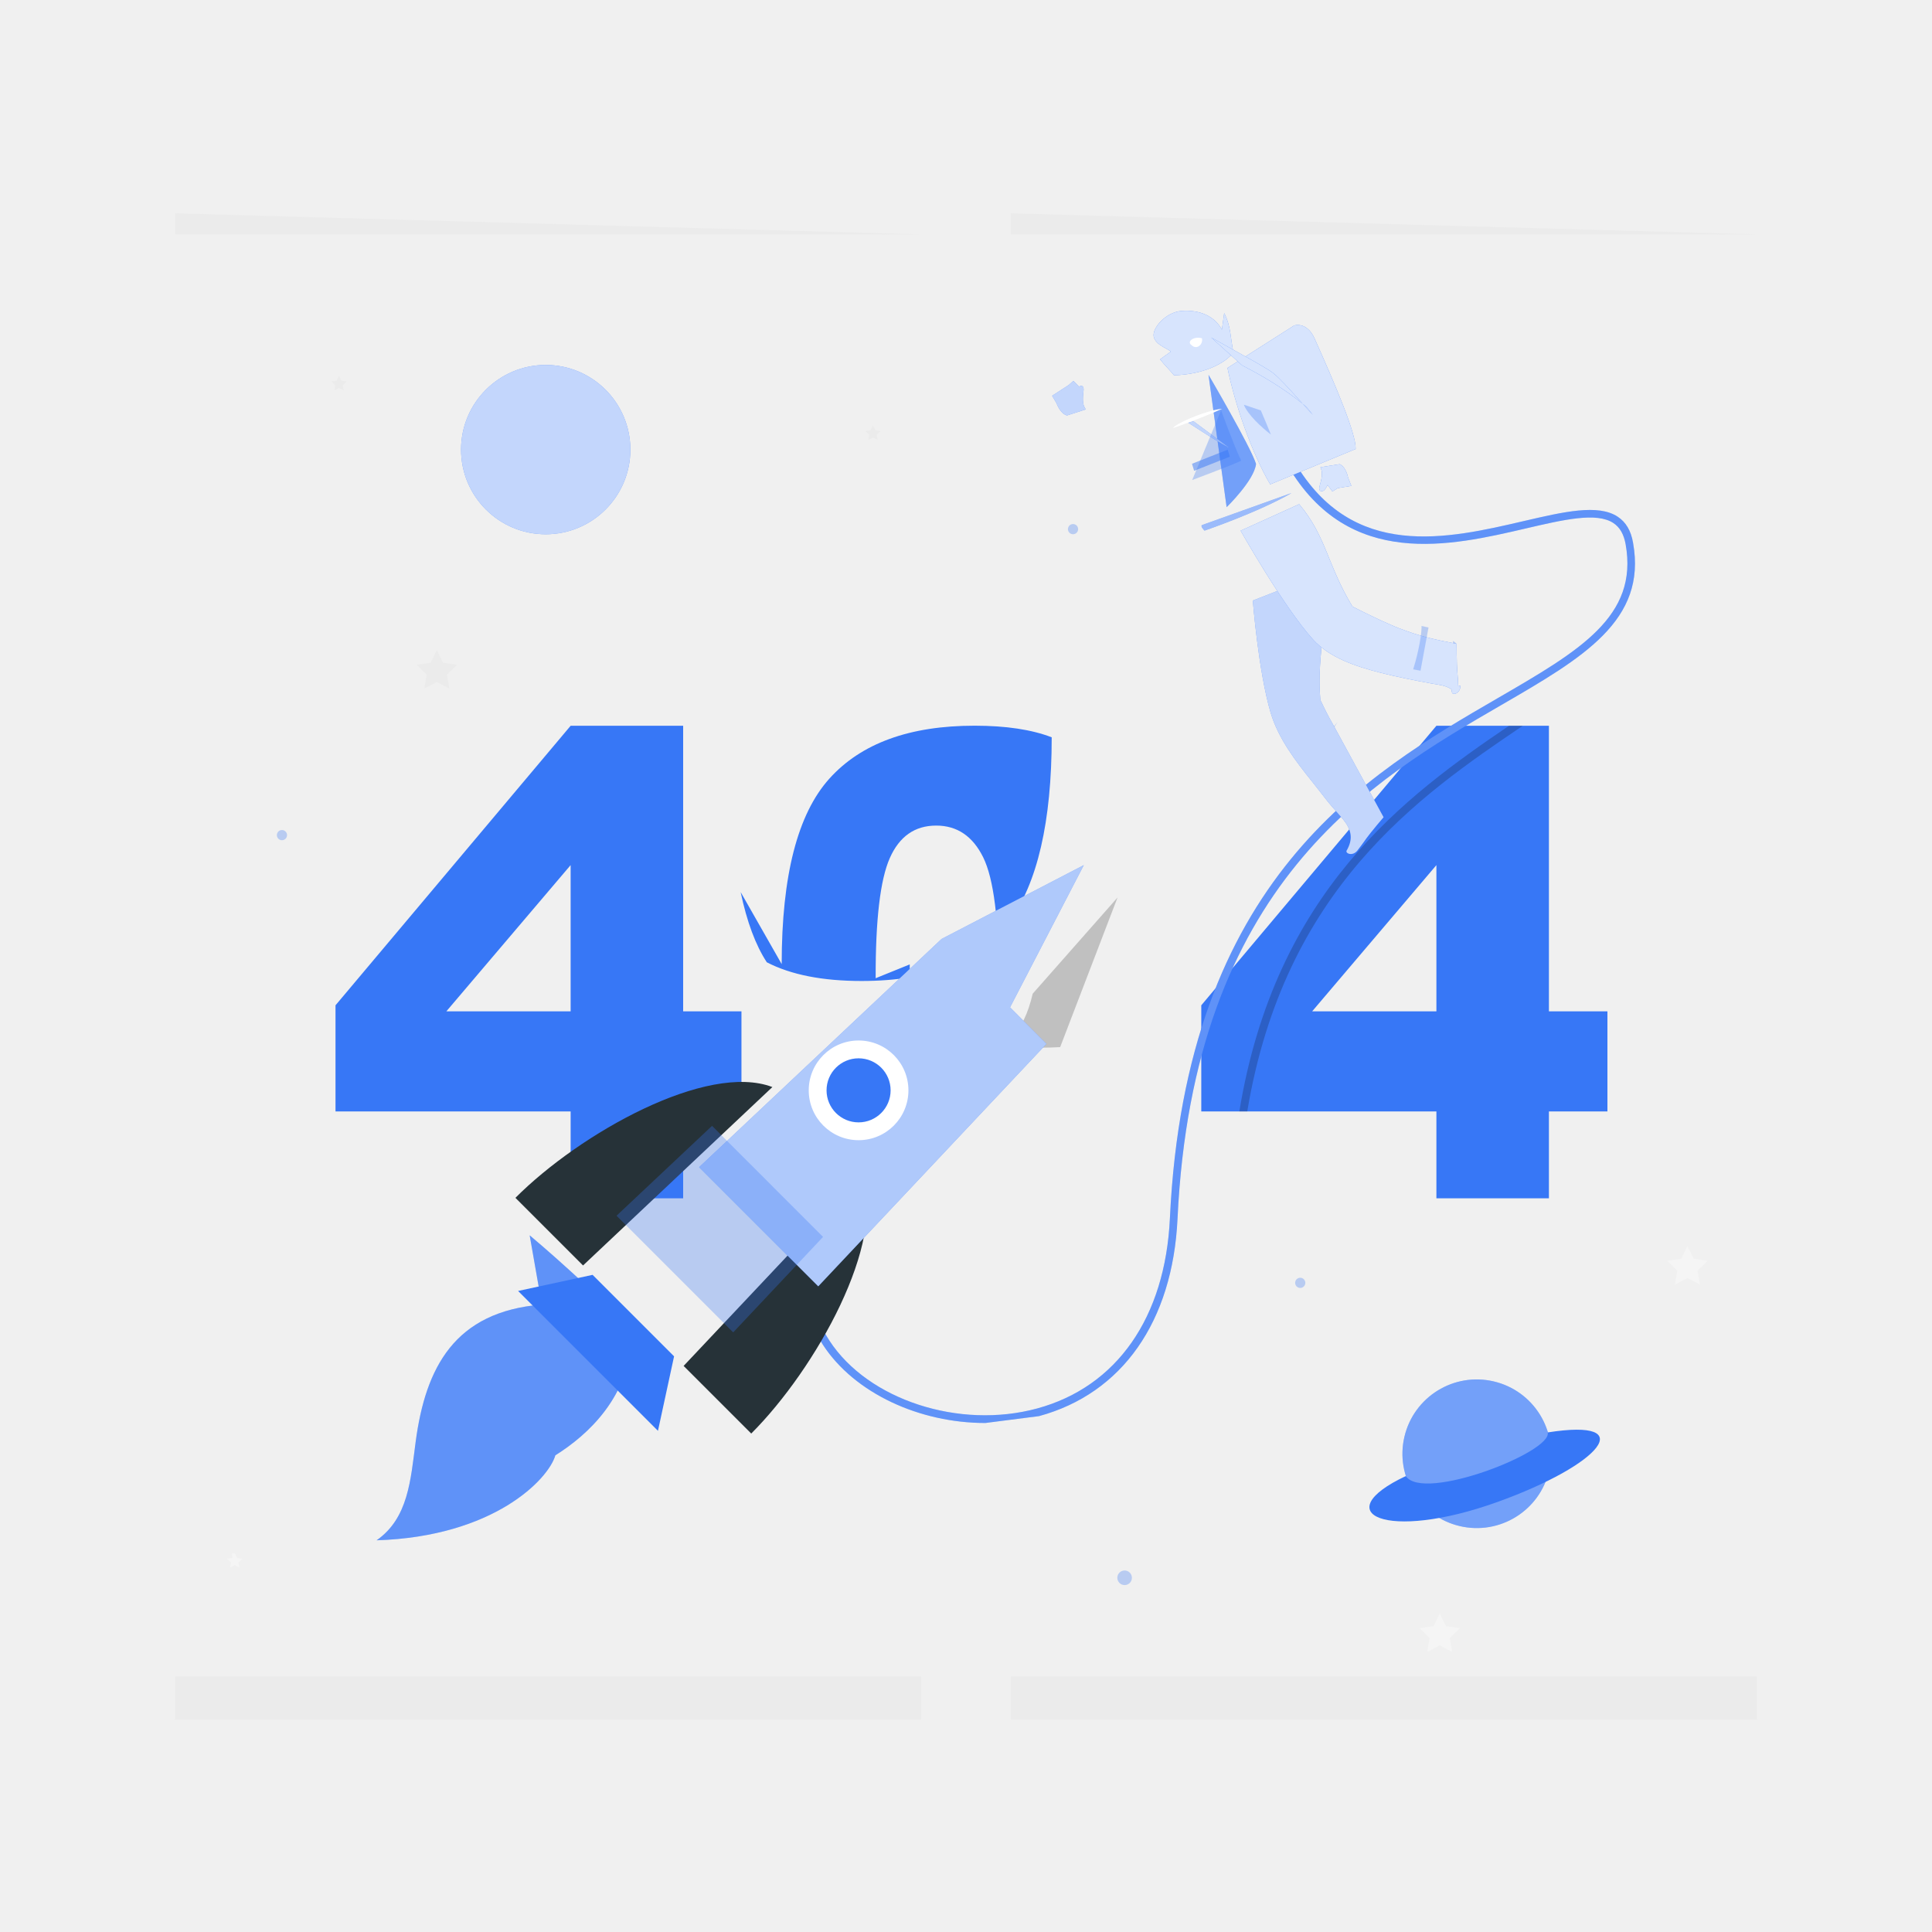
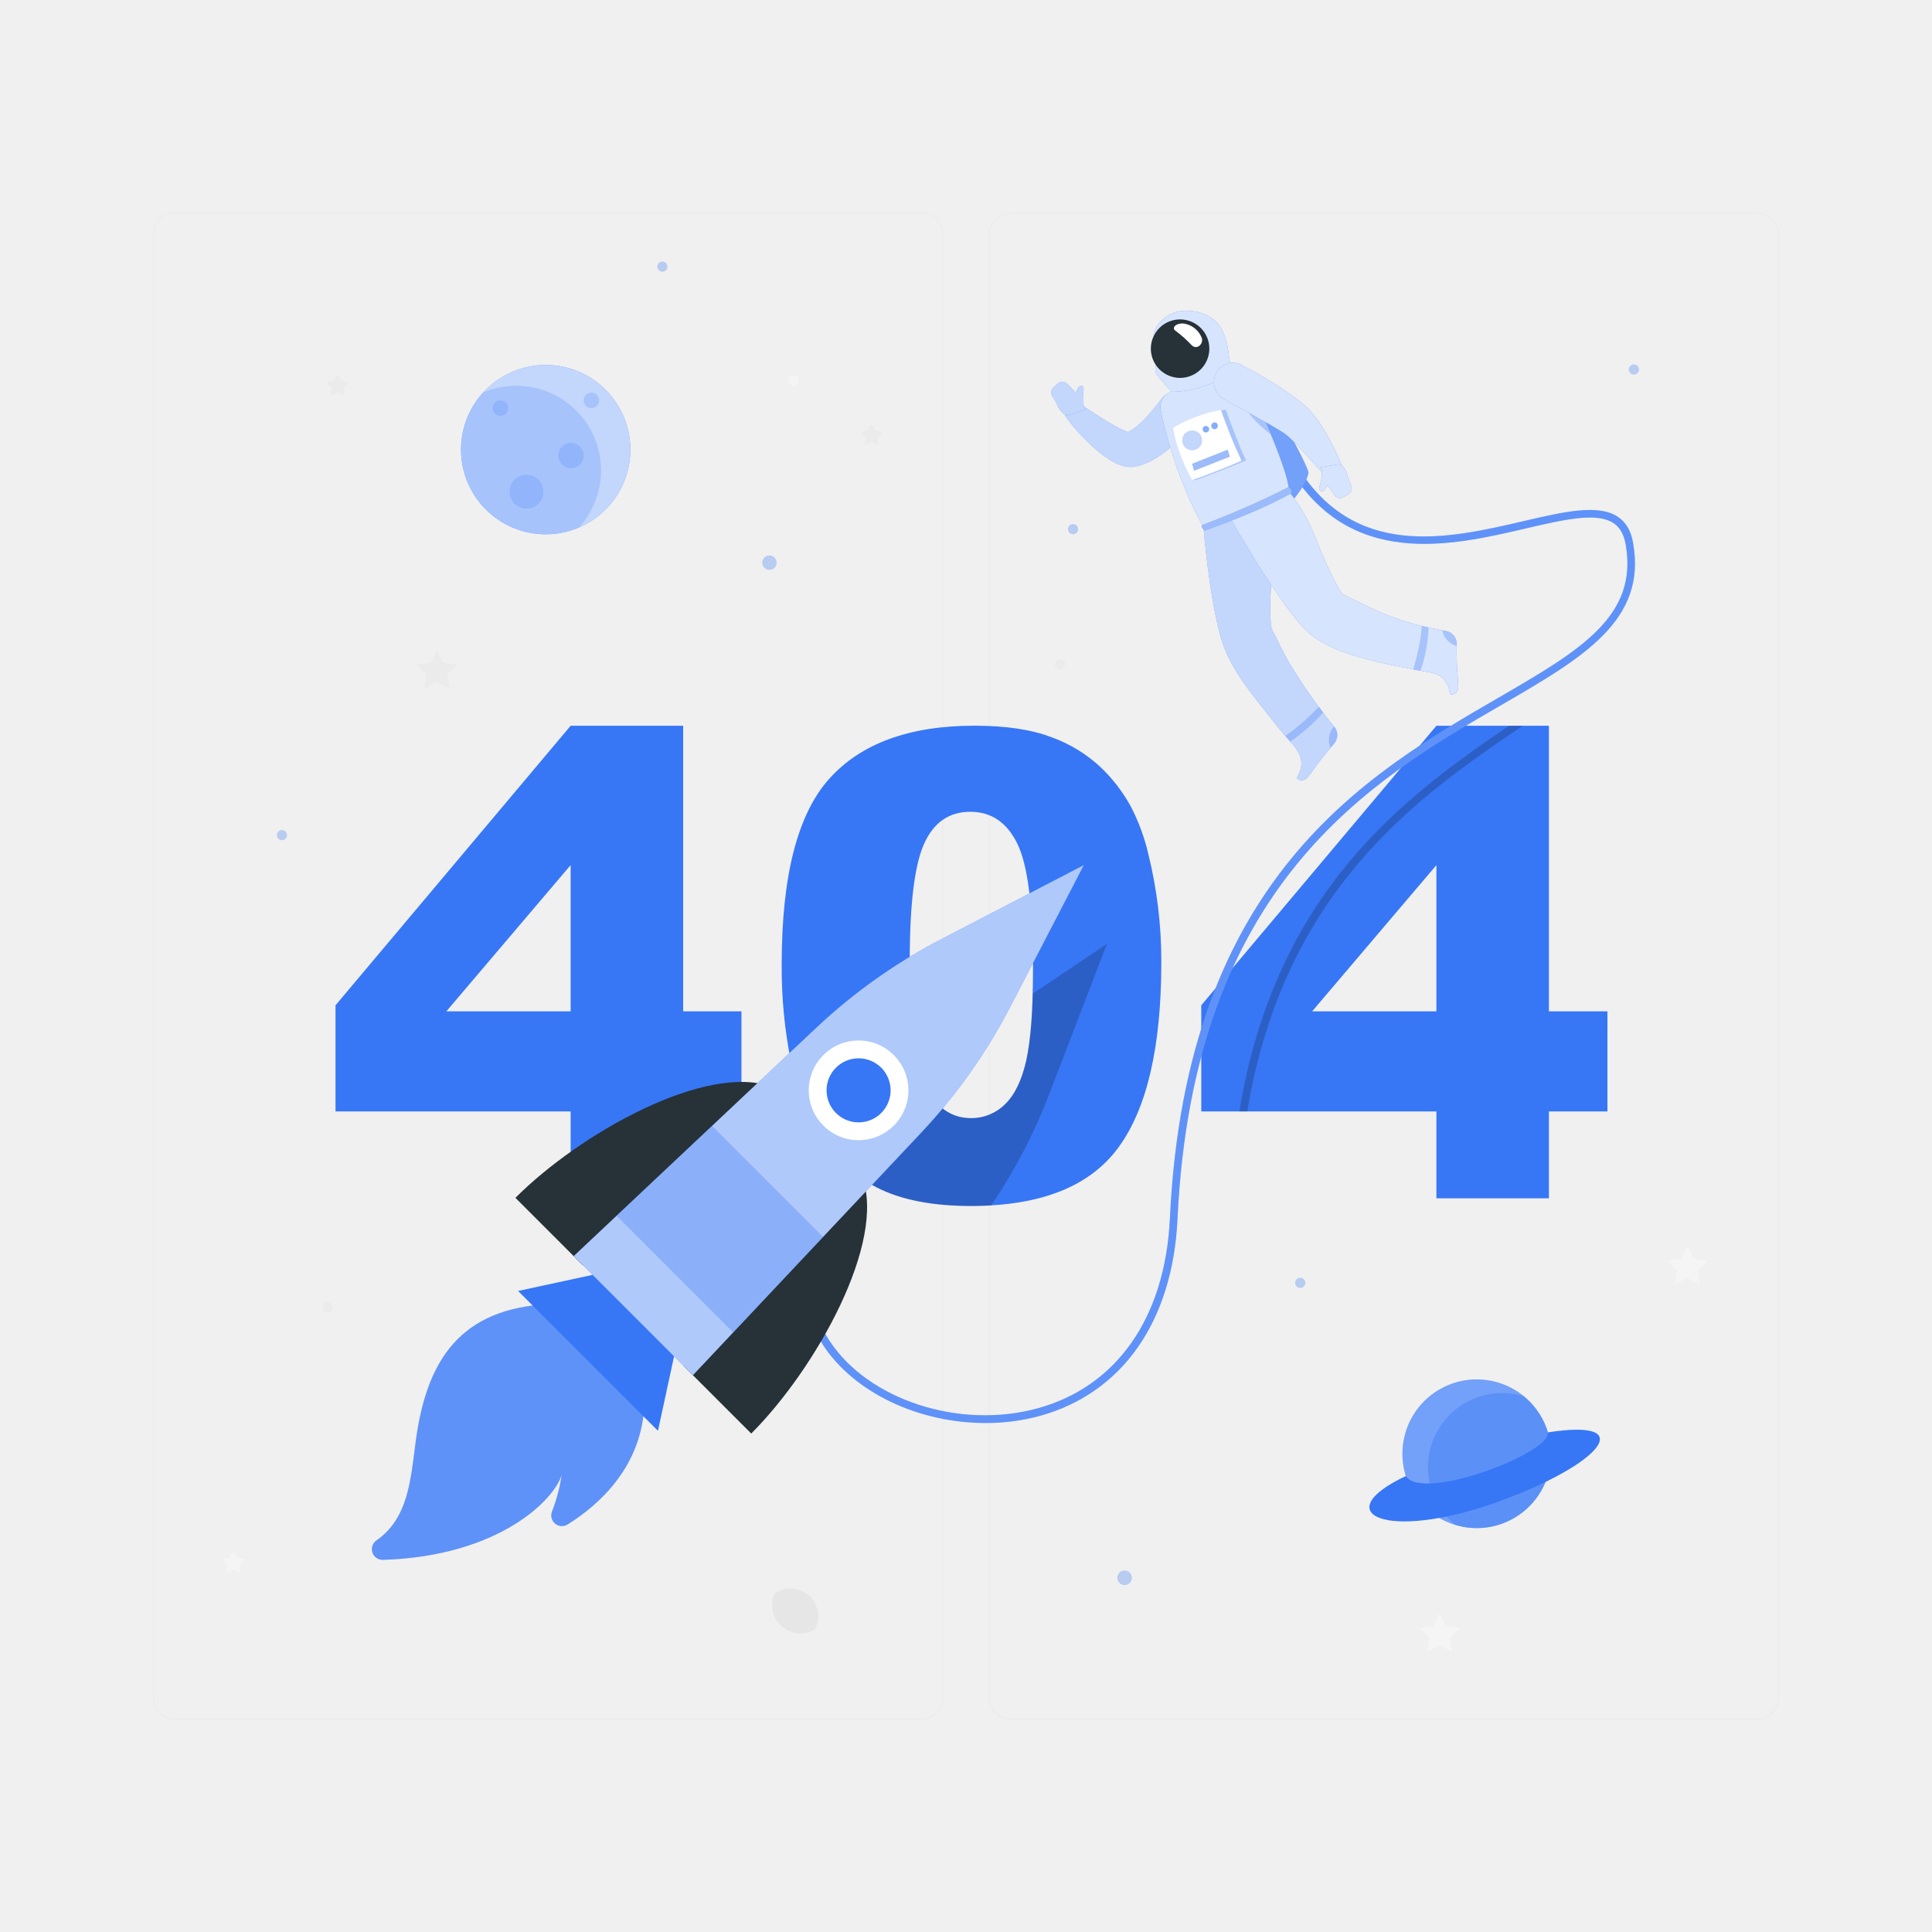
<svg xmlns="http://www.w3.org/2000/svg" viewBox="0 0 500 500">
-   <path d="M238.4 445.05H45.3V60.66h193.1v378.63zM45.3 55.2v378.68h193.1V60.66zM454.7 445.05H261.6V60.66h193.1v378.63zM261.6 55.2v378.68h193.1V60.66z" fill="#ebebeb" />
+   <path d="M238.4 445.05H45.3a5.71 5.71 0 01-5.71-5.71V60.66A5.71 5.71 0 0145.3 55h193.1a5.71 5.71 0 015.71 5.71v378.63a5.71 5.71 0 01-5.71 5.71zM45.3 55.2a5.47 5.47 0 00-5.46 5.46v378.68a5.47 5.47 0 005.46 5.46h193.1a5.47 5.47 0 005.46-5.46V60.66a5.47 5.47 0 00-5.46-5.46zM454.7 445.05H261.6a5.71 5.71 0 01-5.71-5.71V60.66A5.71 5.71 0 01261.6 55h193.1a5.71 5.71 0 015.71 5.71v378.63a5.71 5.71 0 01-5.71 5.71zM261.6 55.2a5.47 5.47 0 00-5.46 5.46v378.68a5.47 5.47 0 005.46 5.46h193.1a5.47 5.47 0 005.46-5.46V60.66a5.47 5.47 0 00-5.46-5.46z" fill="#ebebeb" />
  <path fill="#ebebeb" d="M113.05 168.25l1.62 3.27 3.62.53-2.62 2.55.62 3.6-3.24-1.7-3.23 1.7.62-3.6-2.62-2.55 3.62-.53 1.61-3.27z" />
  <path fill="#f5f5f5" d="M436.7 322.48l1.62 3.28 3.62.53-2.62 2.54.62 3.61-3.24-1.7-3.23 1.7.62-3.61-2.62-2.54 3.62-.53 1.61-3.28zM372.6 417.57l1.62 3.27 3.61.53-2.62 2.55.62 3.6-3.23-1.7-3.23 1.7.61-3.6-2.61-2.55 3.61-.53 1.62-3.27z" />
-   <path d="M225.94 110.15l.6 1.22 1.35.2-1 .95.23 1.34-1.2-.64-1.2.64.22-1.34-1-.95 1.34-.2.6-1.22z" fill="#ebebeb" />
-   <path d="M60.78 402l.6 1.21 1.34.2-1 .94.23 1.34-1.2-.63-1.2.63.23-1.34-1-.94 1.34-.2L60 402z" fill="#f5f5f5" />
-   <path d="M87.75 97.3l.6 1.22 1.35.19-1 1 .23 1.33-1.2-.63-1.2.63.22-1.33-1-1 1.34-.19.64-1.22zM86.13 338.32zM275.67 171.89z" fill="#ebebeb" />
-   <path d="M206.71 98.4z" fill="#f5f5f5" />
+   <path d="M225.94 110.15l.6 1.22 1.35.2a.4.4 0 01.22.69l-1 .95.23 1.34a.41.41 0 01-.59.43l-1.2-.64-1.2.64a.41.41 0 01-.59-.43l.22-1.34-1-.95a.4.4 0 01.23-.69l1.34-.2.6-1.22a.41.41 0 01.79 0z" fill="#ebebeb" />
+   <path d="M60.78 402l.6 1.21 1.34.2a.41.41 0 01.23.7l-1 .94.23 1.34a.41.41 0 01-.59.43l-1.2-.63-1.2.63a.41.41 0 01-.59-.43l.23-1.34-1-.94a.41.41 0 01.22-.7l1.34-.2L60 402a.41.41 0 01.78 0z" fill="#f5f5f5" />
+   <path d="M87.75 97.3l.6 1.22 1.35.19a.41.41 0 01.22.7l-1 1 .23 1.33a.4.4 0 01-.59.43l-1.2-.63-1.2.63a.4.4 0 01-.59-.43l.22-1.33-1-1a.41.41 0 01.23-.7l1.34-.19.64-1.22a.41.41 0 01.75 0zM86.13 338.32A1.33 1.33 0 1184.8 337a1.33 1.33 0 011.33 1.32zM275.67 171.89a1.33 1.33 0 11-1.33-1.32 1.32 1.32 0 011.33 1.32z" fill="#ebebeb" />
+   <path d="M206.71 98.4a1.33 1.33 0 11-1.33-1.33 1.34 1.34 0 011.33 1.33z" fill="#f5f5f5" />
  <circle cx="207.14" cy="415.38" r="7.35" transform="rotate(-13.28 207.178 415.437)" fill="#f0f0f0" />
-   <path d="M204.6 411.09z" fill="#e6e6e6" />
+   <path d="M204.6 411.09a7.09 7.09 0 00-4.19 1.36 7.34 7.34 0 0010.5 9.23 7.17 7.17 0 00-6.31-10.58z" fill="#e6e6e6" />
  <g fill="#3777f6">
-     <path d="M147.68 287.64H86.83v-27.47l60.85-72.34h29.12v73.9h15.09v25.91H176.8v22.48h-29.12zm0-25.91v-37.84l-32.16 37.84zM202.3 249.51q0-34.29 12.34-48t37.61-13.7q12.13.0 19.93 3 0 32.72-11.07 47.89t-38.13 15.18q-15.18.0-24.53-4.84-4.35-6.64-6.77-18.17zm33.14.08q0 23 4.05 31.37t11.77 8.41q3.74-3.57 5.5-11.28t1.76-24q0-23.94-4.06-32.19t-12.18-8.24q-8.28.0-12 8.41t-3.66 31.09zM371.74 287.64h-60.85v-27.47l60.85-72.34h29.12v73.9H416v25.91h-15.14v22.48h-29.12zm0-25.91v-37.84l-32.15 37.84z" />
+     <path d="M147.68 287.64H86.83v-27.47l60.85-72.34h29.12v73.9h15.09v25.91H176.8v22.48h-29.12zm0-25.91v-37.84l-32.16 37.84zM202.3 249.51q0-34.29 12.34-48t37.61-13.7q12.13 0 19.93 3a36.79 36.79 0 0112.71 7.79 41.59 41.59 0 017.75 10.09 52.38 52.38 0 014.55 12.34 115.36 115.36 0 013.36 28q0 32.72-11.07 47.89t-38.13 15.18q-15.18 0-24.53-4.84a39.76 39.76 0 01-15.33-14.19q-4.35-6.64-6.77-18.17a124.33 124.33 0 01-2.42-25.39zm33.14.08q0 23 4.05 31.37t11.77 8.41a12.34 12.34 0 008.82-3.57q3.74-3.57 5.5-11.28t1.76-24q0-23.94-4.06-32.19t-12.18-8.24q-8.28 0-12 8.41t-3.66 31.09zM371.74 287.64h-60.85v-27.47l60.85-72.34h29.12v73.9H416v25.91h-15.14v22.48h-29.12zm0-25.91v-37.84l-32.15 37.84z" />
  </g>
  <g>
    <g opacity=".3" fill="#3777f6">
-       <path d="M201 145.62z" />
+       <path d="M201 145.62a1.87 1.87 0 11-1.86-1.87 1.86 1.86 0 011.86 1.87z" />
      <circle cx="72.97" cy="216.13" r="1.32" />
      <circle cx="291.05" cy="408.33" r="1.89" />
      <circle cx="336.5" cy="332" r="1.32" />
-       <path d="M424.17 95.62zM172.75 69z" />
+       <path d="M424.17 95.62a1.32 1.32 0 11-1.32-1.32 1.32 1.32 0 011.32 1.32zM172.75 69a1.32 1.32 0 11-1.32-1.32 1.33 1.33 0 011.32 1.32z" />
      <circle cx="277.7" cy="136.94" r="1.32" />
    </g>
    <circle cx="141.23" cy="116.36" r="21.91" fill="#3777f6" />
    <circle cx="141.23" cy="116.36" r="21.91" fill="#fff" opacity=".7" />
-     <path d="M133.68 99.83z" fill="#3777f6" opacity=".2" />
-     <path d="M131.5 105.62zM155.06 103.62zM151.06 117.9zM140.64 127.25z" fill="#3777f6" opacity=".2" />
+     <path d="M133.68 99.83a21.84 21.84 0 00-8.68 1.77 21.92 21.92 0 0024.87 34.89 21.92 21.92 0 00-16.23-36.65z" fill="#3777f6" opacity=".2" />
+     <path d="M131.5 105.62a2 2 0 11-2-2 2 2 0 012 2zM155.06 103.62a2 2 0 11-2-2 2 2 0 012 2zM151.06 117.9a3.28 3.28 0 11-3.28-3.28 3.28 3.28 0 013.28 3.28zM140.64 127.25a4.38 4.38 0 11-4.38-4.38 4.38 4.38 0 014.38 4.38z" fill="#3777f6" opacity=".2" />
    <circle cx="382.2" cy="376.25" r="19.23" transform="rotate(-76.72 382.179 376.25)" fill="#3777f6" />
    <circle cx="382.2" cy="376.25" r="19.23" transform="rotate(-76.72 382.179 376.25)" fill="#fff" opacity=".3" />
-     <path d="M394.33 361.34z" fill="#3777f6" opacity=".4" />
+     <path d="M394.33 361.34a19.22 19.22 0 00-17.67 33.32 19 19 0 005.53.82 19.23 19.23 0 0012.14-34.14z" fill="#3777f6" opacity=".4" />
    <path d="M363.83 382c-20.53 9.66-5.22 17.11 23.71 6.71 26.79-9.63 37-21.77 13-18 1.29 5.05-32.26 18.12-36.71 11.29z" fill="#3777f6" />
  </g>
  <g>
    <path d="M394.1 187.83C367.21 206 332.4 230 322.79 287.64h-2.05c9.35-57 42.89-81.57 69.79-99.81z" opacity=".2" />
-     <path d="M255 368.27c-17 0-33.81-7.67-42-20.19-5.05-7.74-10.92-23.95 6.56-45.58l1.55 1.26c-12.36 15.3-14.64 30.65-6.43 43.23 10 15.3 33.59 23 53.73 17.52 20.63-5.61 33.15-23.55 34.36-49.22 4.13-87.81 50.78-114.86 84.84-134.61 21.17-12.27 36.46-21.13 33.1-39.84-.47-2.59-1.5-4.38-3.17-5.48-4.35-2.87-12.85-.88-22.69 1.41-19.31 4.5-45.75 10.66-61.5-16.13l1.73-1c15 25.53 39.57 19.8 59.32 15.2 10.29-2.39 19.17-4.46 24.24-1.13 2.15 1.41 3.47 3.64 4 6.8 3.61 20.08-13 29.72-34.05 41.92-33.67 19.52-79.77 46.25-83.85 133-1.26 26.6-14.32 45.21-35.84 51.06z" fill="#3777f6" />
-     <path d="M255 368.27c-17 0-33.81-7.67-42-20.19-5.05-7.74-10.92-23.95 6.56-45.58l1.55 1.26c-12.36 15.3-14.64 30.65-6.43 43.23 10 15.3 33.59 23 53.73 17.52 20.63-5.61 33.15-23.55 34.36-49.22 4.13-87.81 50.78-114.86 84.84-134.61 21.17-12.27 36.46-21.13 33.1-39.84-.47-2.59-1.5-4.38-3.17-5.48-4.35-2.87-12.85-.88-22.69 1.41-19.31 4.5-45.75 10.66-61.5-16.13l1.73-1c15 25.53 39.57 19.8 59.32 15.2 10.29-2.39 19.17-4.46 24.24-1.13 2.15 1.41 3.47 3.64 4 6.8 3.61 20.08-13 29.72-34.05 41.92-33.67 19.52-79.77 46.25-83.85 133-1.26 26.6-14.32 45.21-35.84 51.06z" fill="#fff" opacity=".2" />
-     <path d="M312.76 97s11 18.77 12.3 23.07c-.46 4.24-7.61 11.19-7.61 11.19z" fill="#3777f6" />
-     <path d="M312.76 97s11 18.77 12.3 23.07c-.46 4.24-7.61 11.19-7.61 11.19z" fill="#fff" opacity=".3" />
-     <path d="M345.34 188.13q-1.26-2.17-2.39-4.42c-.43-.85-.84-1.7-1.24-2.56-1.2-12.67 3.14-22-1-32.17l-16.48 6.44s1.4 18.12 4.6 29c2 6.73 6.48 12.55 10.81 17.94 1.35 1.68 2.65 3.41 4 5.1s2.71 3.06 4 4.65c1.95 2.41 2.59 4.72 1.12 7.56l-.25.45c-.42.74 1.54 1.58 2.78.0 2-2.58 1.72-2.42 3.46-4.62 1.06-1.33 2.27-2.78 3.32-4z" fill="#3777f6" />
-     <path d="M345.34 188.13q-1.26-2.17-2.39-4.42c-.43-.85-.84-1.7-1.24-2.56-1.2-12.67 3.14-22-1-32.17l-16.48 6.44s1.4 18.12 4.6 29c2 6.73 6.48 12.55 10.81 17.94 1.35 1.68 2.65 3.41 4 5.1s2.71 3.06 4 4.65c1.95 2.41 2.59 4.72 1.12 7.56l-.25.45c-.42.74 1.54 1.58 2.78.0 2-2.58 1.72-2.42 3.46-4.62 1.06-1.33 2.27-2.78 3.32-4z" fill="#fff" opacity=".7" />
-     <path d="M341.31 182.92c.43.48.85 1 1.28 1.46zM345.34 188.13l-.12-.14.95-1.13z" fill="#3777f6" opacity=".3" />
-     <path d="M308.84 109l-.68.22-.22.06-.47.13h.08c2.36 1.5 4.74 3.08 7.06 4.49 1.18.69 2.32 1.39 3.45 1.93.06.0.0-.07-.37-.06l-.22.05.33-.17z" fill="#3777f6" />
-     <path d="M308.84 109l-.68.22-.22.06-.47.13h.08c2.36 1.5 4.74 3.08 7.06 4.49 1.18.69 2.32 1.39 3.45 1.93.06.0.0-.07-.37-.06l-.22.05.33-.17z" fill="#fff" opacity=".7" />
-     <path d="M272.29 102.42l1.17 2s.89 2.62 2.68 3.1l4.86-1.57-.25-.41c-.62-.94-.55-2.77-.34-4.29s-.57-1.57-1.15-1.19l-1.48-1.48-1.2 1.07z" fill="#3777f6" />
-     <path d="M272.29 102.42l1.17 2s.89 2.62 2.68 3.1l4.86-1.57-.25-.41c-.62-.94-.55-2.77-.34-4.29s-.57-1.57-1.15-1.19l-1.48-1.48-1.2 1.07z" fill="#fff" opacity=".7" />
-     <path d="M317.67 95.22c1.93 9.44 6.32 22.08 11.06 30.13l22.11-9.15c.15-3.9-5.22-16.52-10.69-28.72-.98-2.19-2.87-3.82-5.2-3.26z" fill="#3777f6" />
-     <path d="M317.67 95.22c1.93 9.44 6.32 22.08 11.06 30.13l22.11-9.15c.15-3.9-5.22-16.52-10.69-28.72-.98-2.19-2.87-3.82-5.2-3.26z" fill="#fff" opacity=".8" />
+     <path d="M255 368.27c-17 0-33.81-7.67-42-20.19-5.05-7.74-10.92-23.95 6.56-45.58l1.55 1.26c-12.36 15.3-14.64 30.65-6.43 43.23 10 15.3 33.59 23 53.73 17.52 20.63-5.61 33.15-23.55 34.36-49.22 4.13-87.81 50.78-114.86 84.84-134.61 21.17-12.27 36.46-21.13 33.1-39.84-.47-2.59-1.5-4.38-3.17-5.48-4.35-2.87-12.85-.88-22.69 1.41-19.31 4.5-45.75 10.66-61.5-16.13l1.73-1c15 25.53 39.57 19.8 59.32 15.2 10.29-2.39 19.17-4.46 24.24-1.13 2.15 1.41 3.47 3.64 4 6.8 3.61 20.08-13 29.72-34.05 41.92-33.67 19.52-79.77 46.25-83.85 133-1.26 26.6-14.32 45.21-35.84 51.06a52.88 52.88 0 01-13.9 1.78z" fill="#3777f6" />
+     <path d="M255 368.27c-17 0-33.81-7.67-42-20.19-5.05-7.74-10.92-23.95 6.56-45.58l1.55 1.26c-12.36 15.3-14.64 30.65-6.43 43.23 10 15.3 33.59 23 53.73 17.52 20.63-5.61 33.15-23.55 34.36-49.22 4.13-87.81 50.78-114.86 84.84-134.61 21.17-12.27 36.46-21.13 33.1-39.84-.47-2.59-1.5-4.38-3.17-5.48-4.35-2.87-12.85-.88-22.69 1.41-19.31 4.5-45.75 10.66-61.5-16.13l1.73-1c15 25.53 39.57 19.8 59.32 15.2 10.29-2.39 19.17-4.46 24.24-1.13 2.15 1.41 3.47 3.64 4 6.8 3.61 20.08-13 29.72-34.05 41.92-33.67 19.52-79.77 46.25-83.85 133-1.26 26.6-14.32 45.21-35.84 51.06a52.88 52.88 0 01-13.9 1.78z" fill="#fff" opacity=".2" />
+     <path d="M312.76 97a46.05 46.05 0 0113.58 2.13s11 18.77 12.3 23.07c-.46 4.24-7.61 11.19-7.61 11.19z" fill="#3777f6" />
+     <path d="M312.76 97a46.05 46.05 0 0113.58 2.13s11 18.77 12.3 23.07c-.46 4.24-7.61 11.19-7.61 11.19z" fill="#fff" opacity=".3" />
+     <path d="M345.34 188.13a141.41 141.41 0 01-11.56-16.38q-1.26-2.17-2.39-4.42c-.43-.85-.84-1.7-1.24-2.56a10.76 10.76 0 01-1.21-2.69c-1.2-12.67 3.14-22-1-32.17l-16.48 6.44s1.4 18.12 4.6 29c2 6.73 6.48 12.55 10.81 17.94 1.35 1.68 2.65 3.41 4 5.1s2.71 3.06 4 4.65c1.95 2.41 2.59 4.72 1.12 7.56l-.25.45c-.42.74 1.54 1.58 2.78 0 2-2.58 1.72-2.42 3.46-4.62 1.06-1.33 2.27-2.78 3.32-4a3.37 3.37 0 00.04-4.3z" fill="#3777f6" />
+     <path d="M345.34 188.13a141.41 141.41 0 01-11.56-16.38q-1.26-2.17-2.39-4.42c-.43-.85-.84-1.7-1.24-2.56a10.76 10.76 0 01-1.21-2.69c-1.2-12.67 3.14-22-1-32.17l-16.48 6.44s1.4 18.12 4.6 29c2 6.73 6.48 12.55 10.81 17.94 1.35 1.68 2.65 3.41 4 5.1s2.71 3.06 4 4.65c1.95 2.41 2.59 4.72 1.12 7.56l-.25.45c-.42.74 1.54 1.58 2.78 0 2-2.58 1.72-2.42 3.46-4.62 1.06-1.33 2.27-2.78 3.32-4a3.37 3.37 0 00.04-4.3z" fill="#fff" opacity=".7" />
+     <path d="M341.31 182.92a54.69 54.69 0 01-8.66 7.52c.43.48.85 1 1.28 1.46a43.92 43.92 0 008.5-7.51zM345.34 188.13l-.12-.14a5.18 5.18 0 00-1.27 3.17 5 5 0 00.38 2.35l.95-1.13a3.37 3.37 0 00.06-4.25z" fill="#3777f6" opacity=".3" />
+     <path d="M308.84 109a35.38 35.38 0 01-6.37 7.19 23.27 23.27 0 01-4.42 3 19 19 0 01-2.58 1.09l-.68.22-.22.06-.47.13a5.93 5.93 0 01-.88.14 7.55 7.55 0 01-2.51-.23 12.24 12.24 0 01-2.94-1.27 25 25 0 01-2.15-1.41 40.31 40.31 0 01-3.58-3 53.16 53.16 0 01-6-6.74 2.51 2.51 0 013.35-3.62h.08c2.36 1.5 4.74 3.08 7.06 4.49 1.18.69 2.32 1.39 3.45 1.93a15.29 15.29 0 001.59.72 3.12 3.12 0 001.07.26c.06 0 0-.07-.37-.06a2.93 2.93 0 00-.35 0l-.22.05.33-.17a13.53 13.53 0 001.29-.79 18.4 18.4 0 002.5-2.12 63.62 63.62 0 004.9-5.79 5 5 0 018 5.93z" fill="#3777f6" />
+     <path d="M308.84 109a35.38 35.38 0 01-6.37 7.19 23.27 23.27 0 01-4.42 3 19 19 0 01-2.58 1.09l-.68.22-.22.06-.47.13a5.93 5.93 0 01-.88.14 7.55 7.55 0 01-2.51-.23 12.24 12.24 0 01-2.94-1.27 25 25 0 01-2.15-1.41 40.31 40.31 0 01-3.58-3 53.16 53.16 0 01-6-6.74 2.51 2.51 0 013.35-3.62h.08c2.36 1.5 4.74 3.08 7.06 4.49 1.18.69 2.32 1.39 3.45 1.93a15.29 15.29 0 001.59.72 3.12 3.12 0 001.07.26c.06 0 0-.07-.37-.06a2.93 2.93 0 00-.35 0l-.22.05.33-.17a13.53 13.53 0 001.29-.79 18.4 18.4 0 002.5-2.12 63.62 63.62 0 004.9-5.79 5 5 0 018 5.93z" fill="#fff" opacity=".7" />
+     <path d="M272.29 102.42l1.17 2s.89 2.62 2.68 3.1l4.86-1.57-.25-.41c-.62-.94-.55-2.77-.34-4.29s-.57-1.57-1.15-1.19a3.82 3.82 0 00-.84 1.65 7.77 7.77 0 00-.79-.93l-1.48-1.48a1.72 1.72 0 00-2.34-.06l-1.2 1.07a1.71 1.71 0 00-.32 2.11z" fill="#3777f6" />
+     <path d="M272.29 102.42l1.17 2s.89 2.62 2.68 3.1l4.86-1.57-.25-.41c-.62-.94-.55-2.77-.34-4.29s-.57-1.57-1.15-1.19a3.82 3.82 0 00-.84 1.65 7.77 7.77 0 00-.79-.93l-1.48-1.48a1.72 1.72 0 00-2.34-.06l-1.2 1.07a1.71 1.71 0 00-.32 2.11z" fill="#fff" opacity=".7" />
+     <path d="M317.67 95.22a59.64 59.64 0 00-15.34 6.47 4.32 4.32 0 00-1.94 4.53c1.93 9.44 6.32 22.08 11.06 30.13l22.11-9.15c.15-3.9-5.22-16.52-10.69-28.72-.98-2.19-2.87-3.82-5.2-3.26z" fill="#3777f6" />
+     <path d="M317.67 95.22a59.64 59.64 0 00-15.34 6.47 4.32 4.32 0 00-1.94 4.53c1.93 9.44 6.32 22.08 11.06 30.13l22.11-9.15c.15-3.9-5.22-16.52-10.69-28.72-.98-2.19-2.87-3.82-5.2-3.26z" fill="#fff" opacity=".8" />
    <path d="M326.3 106.21l-4.39-1.47c1 2.57 4.53 5.82 7 7.73-.8-2-1.69-4.1-2.61-6.26z" fill="#3777f6" opacity=".3" />
-     <path d="M316.22 85.32c-1.83-3.48-5.78-5.23-10.52-4.84-4 .34-7.54 4.42-7.12 6.62s3.78 3.14 4.42 3.9l-2.77 2c1.17 1.48 2.71 3 3.6 4.12 7.66-.2 13.33-3.12 15.38-5.93-.77-3.56-.61-6.7-2.39-10.16z" fill="#3777f6" />
-     <path d="M316.22 85.32c-1.83-3.48-5.78-5.23-10.52-4.84-4 .34-7.54 4.42-7.12 6.62s3.78 3.14 4.42 3.9l-2.77 2c1.17 1.48 2.71 3 3.6 4.12 7.66-.2 13.33-3.12 15.38-5.93-.77-3.56-.61-6.7-2.39-10.16z" fill="#fff" opacity=".8" />
-     <path d="M312.46 87.48z" fill="#263238" />
-     <path d="M377.39 177.6c-.11-3.29-.26-3-.35-5.77-.06-1.7-.07-3.59-.08-5.22-1.32-.27-2.65-.52-4-.8-1.73-.37-3.44-.77-5.13-1.26-1.32-.38-2.62-.8-3.91-1.27s-2.74-1-4.08-1.62c-1.58-.67-3.14-1.39-4.68-2.14-1.73-.82-3.44-1.68-5.15-2.55-6.58-10.89-6.72-18.07-13.78-26.49l-15.16 6.86s11.14 19.76 18.72 28.14c4.37 4.82 11.22 7 17.33 8.58 4.41 1.13 8.88 2 13.35 2.83 1.74.32 3.63.44 5.13 1.48q.1.42.18.84c.19.84 2.24.2 2.17-1.78z" fill="#3777f6" />
-     <path d="M377.39 177.6c-.11-3.29-.26-3-.35-5.77-.06-1.7-.07-3.59-.08-5.22-1.32-.27-2.65-.52-4-.8-1.73-.37-3.44-.77-5.13-1.26-1.32-.38-2.62-.8-3.91-1.27s-2.74-1-4.08-1.62c-1.58-.67-3.14-1.39-4.68-2.14-1.73-.82-3.44-1.68-5.15-2.55-6.58-10.89-6.72-18.07-13.78-26.49l-15.16 6.86s11.14 19.76 18.72 28.14c4.37 4.82 11.22 7 17.33 8.58 4.41 1.13 8.88 2 13.35 2.83 1.74.32 3.63.44 5.13 1.48q.1.42.18.84c.19.84 2.24.2 2.17-1.78z" fill="#fff" opacity=".8" />
-     <path d="M369.7 162.4c-.6-.13-1.2-.26-1.81-.41.05 3.46-1.57 9.42-2.16 11.23l1.9.36zM377 166.61l-1-.19c.06-.18.06-.38.06-.57z" fill="#3777f6" opacity=".3" />
-     <path d="M311.05 87.54c.4 1.52-1.3 3.11-2.65 1.8-1.39-.87.46-2.39 2.65-1.8z" fill="#fff" />
-     <path d="M311.16 135.86c-.7.26.58 1.46.58 1.46s14-4.79 22.5-9.72z" fill="#3777f6" />
-     <path d="M311.16 135.86c-.7.26.58 1.46.58 1.46s14-4.79 22.5-9.72z" fill="#fff" opacity=".5" />
-     <path d="M321.46 94.56c2.76 1.4 5.35 2.87 8 4.5 1.29.82 2.57 1.65 3.84 2.55s2.53 1.82 3.8 2.86l.47.39.59.54c.32.35.59.69.85 1s.54.68.77 1l-.05-.06c-2-2.13-3.93-4.37-5.87-6.46s-3.91-4.21-5.54-5.14c-2.27-1.41-4.8-2.82-7.31-4.2l-7.56-4.2z" fill="#3777f6" />
-     <path d="M321.46 94.56c2.76 1.4 5.35 2.87 8 4.5 1.29.82 2.57 1.65 3.84 2.55s2.53 1.82 3.8 2.86l.47.39.59.54c.32.35.59.69.85 1s.54.68.77 1l-.05-.06c-2-2.13-3.93-4.37-5.87-6.46s-3.91-4.21-5.54-5.14c-2.27-1.41-4.8-2.82-7.31-4.2l-7.56-4.2z" fill="#fff" opacity=".8" />
-     <path d="M349.73 125.74l-.85-2.13s-.47-2.72-2.16-3.48l-5 .79.17.44c.46 1 .11 2.83-.34 4.29s.31 1.65.95 1.36c.36-.16.71-.81 1.09-1.5l1.23 1.69 1.36-.87z" fill="#3777f6" />
-     <path d="M349.73 125.74l-.85-2.13s-.47-2.72-2.16-3.48l-5 .79.17.44c.46 1 .11 2.83-.34 4.29s.31 1.65.95 1.36c.36-.16.71-.81 1.09-1.5l1.23 1.69 1.36-.87z" fill="#fff" opacity=".8" />
-     <path d="M317.24 106.06l-1.22.1-7.49 18.08s9.76-3.64 12.71-5c-1.98-4.09-5.22-13.08-5.22-13.08z" fill="#3777f6" opacity=".3" />
-     <path d="M303.57 110.8c3.66-1.26 9.76-3.64 12.72-5-3.13.21-10 2.84-12.43 4.64z" fill="#fff" />
-     <path d="M311 114.71z" fill="#3777f6" opacity=".3" />
-     <path d="M312.91 111.27zM315.15 110.4z" fill="#3777f6" opacity=".6" />
+     <path d="M316.22 85.32c-1.83-3.48-5.78-5.23-10.52-4.84-4 .34-7.54 4.42-7.12 6.62s3.78 3.14 4.42 3.9l-2.77 2a3 3 0 00-.6 4.29c1.17 1.48 2.71 3 3.6 4.12 7.66-.2 13.33-3.12 15.38-5.93-.77-3.56-.61-6.7-2.39-10.16z" fill="#3777f6" />
+     <path d="M316.22 85.32c-1.83-3.48-5.78-5.23-10.52-4.84-4 .34-7.54 4.42-7.12 6.62s3.78 3.14 4.42 3.9l-2.77 2a3 3 0 00-.6 4.29c1.17 1.48 2.71 3 3.6 4.12 7.66-.2 13.33-3.12 15.38-5.93-.77-3.56-.61-6.7-2.39-10.16z" fill="#fff" opacity=".8" />
+     <path d="M312.46 87.48a7.57 7.57 0 11-9.81-4.3 7.58 7.58 0 019.81 4.3z" fill="#263238" />
+     <path d="M377.39 177.6c-.11-3.29-.26-3-.35-5.77-.06-1.7-.07-3.59-.08-5.22a3.36 3.36 0 00-2.7-3.28c-1.32-.27-2.65-.52-4-.8-1.73-.37-3.44-.77-5.13-1.26-1.32-.38-2.62-.8-3.91-1.27s-2.74-1-4.08-1.62c-1.58-.67-3.14-1.39-4.68-2.14-1.73-.82-3.44-1.68-5.15-2.55-6.58-10.89-6.72-18.07-13.78-26.49l-15.16 6.86s11.14 19.76 18.72 28.14c4.37 4.82 11.22 7 17.33 8.58 4.41 1.13 8.88 2 13.35 2.83 1.74.32 3.63.44 5.13 1.48a5.74 5.74 0 012.14 3.45q.1.42.18.84c.19.84 2.24.2 2.17-1.78z" fill="#3777f6" />
+     <path d="M377.39 177.6c-.11-3.29-.26-3-.35-5.77-.06-1.7-.07-3.59-.08-5.22a3.36 3.36 0 00-2.7-3.28c-1.32-.27-2.65-.52-4-.8-1.73-.37-3.44-.77-5.13-1.26-1.32-.38-2.62-.8-3.91-1.27s-2.74-1-4.08-1.62c-1.58-.67-3.14-1.39-4.68-2.14-1.73-.82-3.44-1.68-5.15-2.55-6.58-10.89-6.72-18.07-13.78-26.49l-15.16 6.86s11.14 19.76 18.72 28.14c4.37 4.82 11.22 7 17.33 8.58 4.41 1.13 8.88 2 13.35 2.83 1.74.32 3.63.44 5.13 1.48a5.74 5.74 0 012.14 3.45q.1.42.18.84c.19.84 2.24.2 2.17-1.78z" fill="#fff" opacity=".8" />
+     <path d="M369.7 162.4c-.6-.13-1.2-.26-1.81-.41.05 3.46-1.57 9.42-2.16 11.23l1.9.36a38.11 38.11 0 002.07-11.18zM377 166.61a3.36 3.36 0 00-2.69-3.28l-1-.19a4.58 4.58 0 001.63 2.9 5.09 5.09 0 002 1.14c.06-.18.06-.38.06-.57z" fill="#3777f6" opacity=".3" />
+     <path d="M311.05 87.54c.4 1.52-1.3 3.11-2.65 1.8a30.83 30.83 0 00-4.12-3.69c-1.39-.87.46-2.39 2.65-1.8a5.94 5.94 0 014.12 3.69z" fill="#fff" />
+     <path d="M311.16 135.86c-.7.26.58 1.46.58 1.46s14-4.79 22.5-9.72a1.88 1.88 0 00-.68-1.58 216 216 0 01-22.4 9.84z" fill="#3777f6" />
+     <path d="M311.16 135.86c-.7.26.58 1.46.58 1.46s14-4.79 22.5-9.72a1.88 1.88 0 00-.68-1.58 216 216 0 01-22.4 9.84z" fill="#fff" opacity=".5" />
+     <path d="M321.46 94.56c2.76 1.4 5.35 2.87 8 4.5 1.29.82 2.57 1.65 3.84 2.55s2.53 1.82 3.8 2.86l.47.39.59.54a12.74 12.74 0 011 1c.32.35.59.69.85 1s.54.68.77 1a43.8 43.8 0 012.58 4 59.05 59.05 0 014 8.35 2.52 2.52 0 01-4.19 2.62l-.05-.06c-2-2.13-3.93-4.37-5.87-6.46s-3.91-4.21-5.54-5.14c-2.27-1.41-4.8-2.82-7.31-4.2l-7.56-4.2a5 5 0 014.68-8.84z" fill="#3777f6" />
+     <path d="M321.46 94.56c2.76 1.4 5.35 2.87 8 4.5 1.29.82 2.57 1.65 3.84 2.55s2.53 1.82 3.8 2.86l.47.39.59.54a12.74 12.74 0 011 1c.32.35.59.69.85 1s.54.68.77 1a43.8 43.8 0 012.58 4 59.05 59.05 0 014 8.35 2.52 2.52 0 01-4.19 2.62l-.05-.06c-2-2.13-3.93-4.37-5.87-6.46s-3.91-4.21-5.54-5.14c-2.27-1.41-4.8-2.82-7.31-4.2l-7.56-4.2a5 5 0 014.68-8.84z" fill="#fff" opacity=".8" />
+     <path d="M349.73 125.74l-.85-2.13s-.47-2.72-2.16-3.48l-5 .79.17.44c.46 1 .11 2.83-.34 4.29s.31 1.65.95 1.36c.36-.16.71-.81 1.09-1.5a8.46 8.46 0 00.63 1l1.23 1.69a1.72 1.72 0 002.3.44l1.36-.87a1.7 1.7 0 00.62-2.03z" fill="#3777f6" />
+     <path d="M349.73 125.74l-.85-2.13s-.47-2.72-2.16-3.48l-5 .79.17.44c.46 1 .11 2.83-.34 4.29s.31 1.65.95 1.36c.36-.16.71-.81 1.09-1.5a8.46 8.46 0 00.63 1l1.23 1.69a1.72 1.72 0 002.3.44l1.36-.87a1.7 1.7 0 00.62-2.03z" fill="#fff" opacity=".8" />
+     <path d="M317.24 106.06l-1.22.1-7.49 18.08a4 4 0 001.22-.1s9.76-3.64 12.71-5c-1.98-4.09-5.22-13.08-5.22-13.08z" fill="#3777f6" opacity=".3" />
+     <path d="M303.57 110.8a43.41 43.41 0 005 13.44c3.66-1.26 9.76-3.64 12.72-5a135.36 135.36 0 01-5.29-13.08c-3.13.21-10 2.84-12.43 4.64z" fill="#fff" />
+     <path d="M311 114.71a2.58 2.58 0 11-1.73-3.21 2.58 2.58 0 011.73 3.21z" fill="#3777f6" opacity=".3" />
+     <path d="M312.91 111.27a.85.85 0 11-.56-1 .84.84 0 01.56 1zM315.15 110.4a.85.85 0 11-1.62-.49.84.84 0 011.05-.56.85.85 0 01.57 1.05z" fill="#3777f6" opacity=".6" />
    <path fill="#3777f6" opacity=".5" d="M318.29 118.19l-9.25 3.65-.55-1.82 9.24-3.65.56 1.82z" />
  </g>
  <g>
-     <path d="M267.26 257.17q-1.77 7.71-5.5 11.28-7.71.0-11.77-8.41l-5.31 6.26q9.34 4.83 24.52 4.84c1.78.0 3.5-.05 5.17-.15l14.85-38.72z" opacity=".2" />
-     <path d="M133.39 310l17.5 17.5 49-46.17c-16.89-6.45-49.73 11.86-66.5 28.67zm61.03 61c-5.59-5.6-17.5-17.5-17.5-17.5l46.17-49c6.41 16.85-11.9 49.72-28.67 66.5z" fill="#263238" />
-     <path d="M261.4 260.7l19.09-36.81L243.68 243l-62.75 59.07 30.83 30.83 59.07-62.75z" fill="#3777f6" />
-     <path d="M261.4 260.7l19.09-36.81L243.68 243l-62.75 59.07 30.83 30.83 59.07-62.75z" fill="#fff" opacity=".6" />
+     <path d="M267.26 257.17a94 94 0 01-1.68 17.35q-1.77 7.71-5.5 11.28a12.3 12.3 0 01-8.81 3.57q-7.71 0-11.77-8.41a23.79 23.79 0 01-1.21-3.11 144.31 144.31 0 00-15.92 16l-5.31 6.26a38.62 38.62 0 009.77 7.19q9.34 4.83 24.52 4.84c1.78 0 3.5-.05 5.17-.15a143.39 143.39 0 0015.1-29l14.85-38.72z" opacity=".2" />
+     <path d="M133.39 310l17.5 17.5 49-46.17c-16.89-6.45-49.73 11.86-66.5 28.67zM194.42 371c-5.59-5.6-17.5-17.5-17.5-17.5l46.17-49c6.41 16.85-11.9 49.72-28.67 66.5z" fill="#263238" />
+     <path d="M261.4 260.7l19.09-36.81L243.68 243a144.22 144.22 0 00-32.44 23l-62.75 59.07 30.83 30.83 59.07-62.75a144.22 144.22 0 0023.01-32.45z" fill="#3777f6" />
+     <path d="M261.4 260.7l19.09-36.81L243.68 243a144.22 144.22 0 00-32.44 23l-62.75 59.07 30.83 30.83 59.07-62.75a144.22 144.22 0 0023.01-32.45z" fill="#fff" opacity=".6" />
    <circle cx="222.2" cy="282.18" r="12.9" fill="#fff" />
    <circle cx="222.2" cy="282.18" r="8.29" fill="#3777f6" />
    <path fill="#3777f6" opacity=".3" d="M189.75 344.82l-30.19-30.19 24.72-23.26 28.73 28.74-23.26 24.71z" />
-     <path d="M140.22 337.62c-22.6 1.83-30.09 16.3-32.65 35.53-1.3 9.81-1.88 19.74-10.11 25.48 30.34-.95 44.49-15.8 46.27-22 8.51-5.33 19.19-15.15 19.9-31.08-6.26-8.87-26.55-25.85-26.55-25.85z" fill="#3777f6" />
-     <path d="M140.22 337.62c-22.6 1.83-30.09 16.3-32.65 35.53-1.3 9.81-1.88 19.74-10.11 25.48 30.34-.95 44.49-15.8 46.27-22 8.51-5.33 19.19-15.15 19.9-31.08-6.26-8.87-26.55-25.85-26.55-25.85z" fill="#fff" opacity=".2" />
+     <path d="M140.22 337.62c-22.6 1.83-30.09 16.3-32.65 35.53-1.3 9.81-1.88 19.74-10.11 25.48a2.77 2.77 0 001.63 5.06c30.34-.95 44.49-15.8 46.27-22a43.06 43.06 0 01-2.49 9.47 2.76 2.76 0 004 3.39c8.51-5.33 19.19-15.15 19.9-31.08-6.26-8.87-26.55-25.85-26.55-25.85z" fill="#3777f6" />
+     <path d="M140.22 337.62c-22.6 1.83-30.09 16.3-32.65 35.53-1.3 9.81-1.88 19.74-10.11 25.48a2.77 2.77 0 001.63 5.06c30.34-.95 44.49-15.8 46.27-22a43.06 43.06 0 01-2.49 9.47 2.76 2.76 0 004 3.39c8.51-5.33 19.19-15.15 19.9-31.08-6.26-8.87-26.55-25.85-26.55-25.85z" fill="#fff" opacity=".2" />
    <path fill="#3777f6" d="M170.28 370.3l-36.2-36.2 19.28-4.17 21.09 21.09-4.17 19.28z" />
  </g>
</svg>
